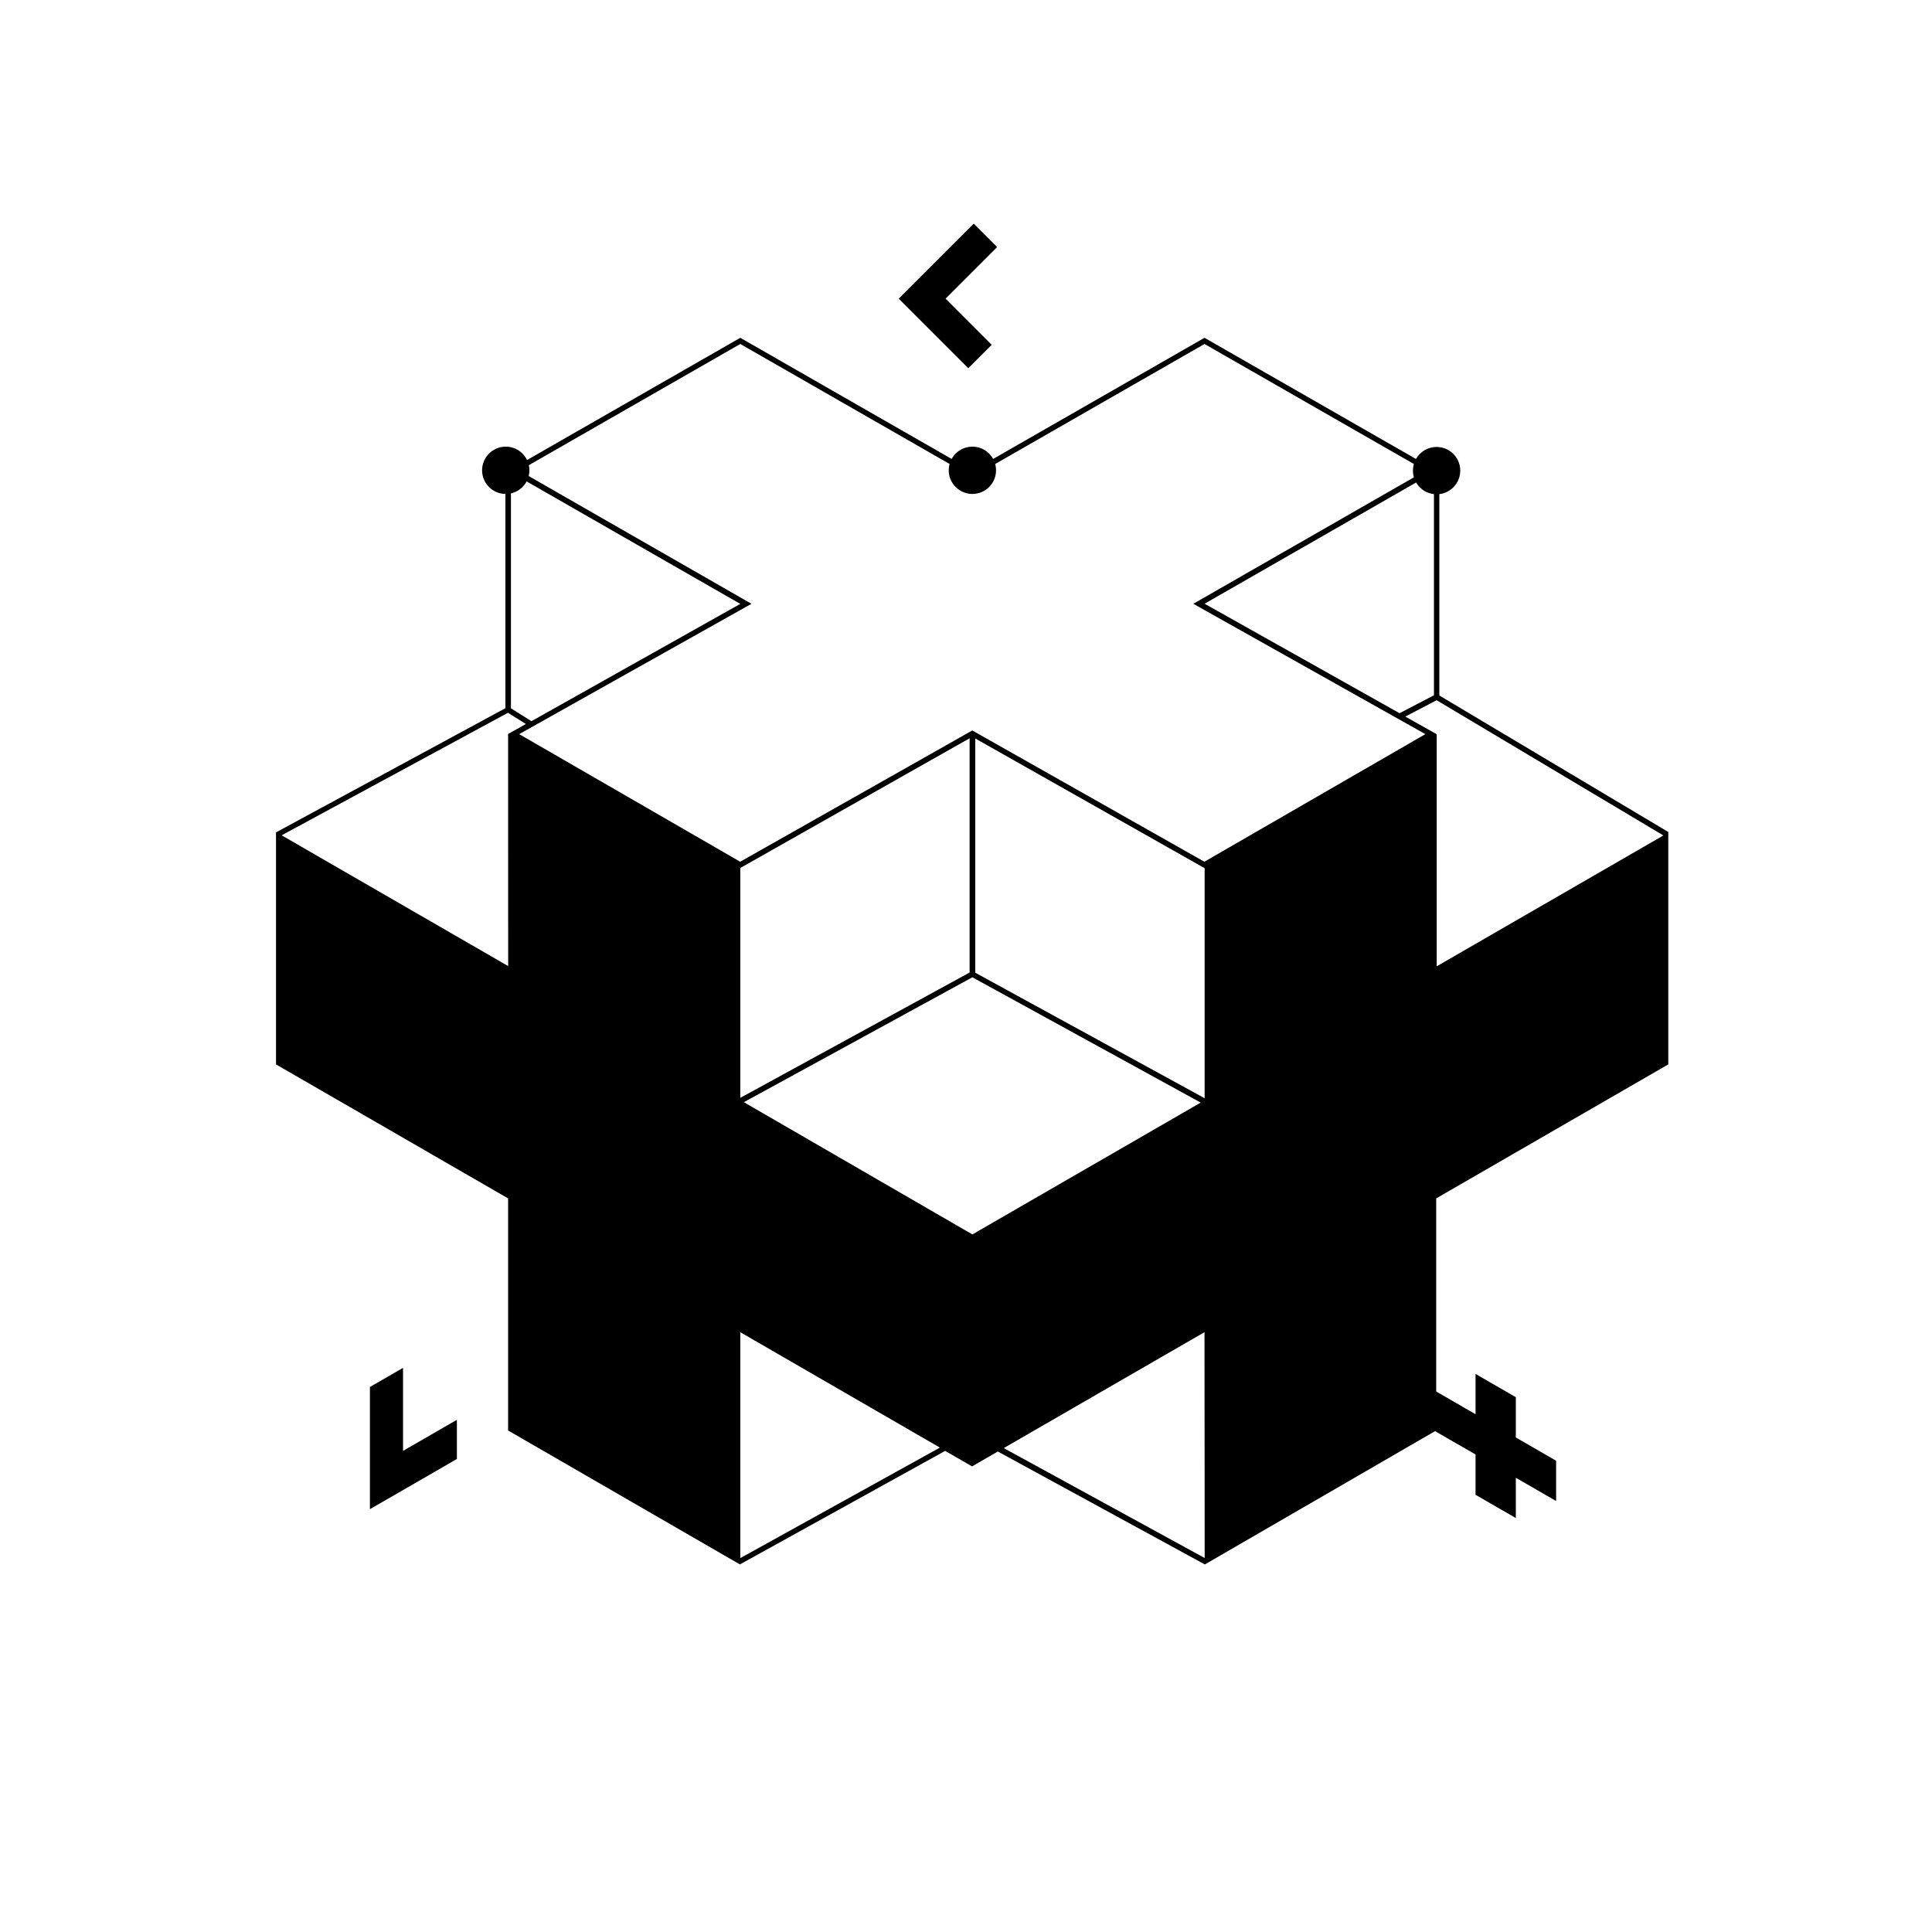
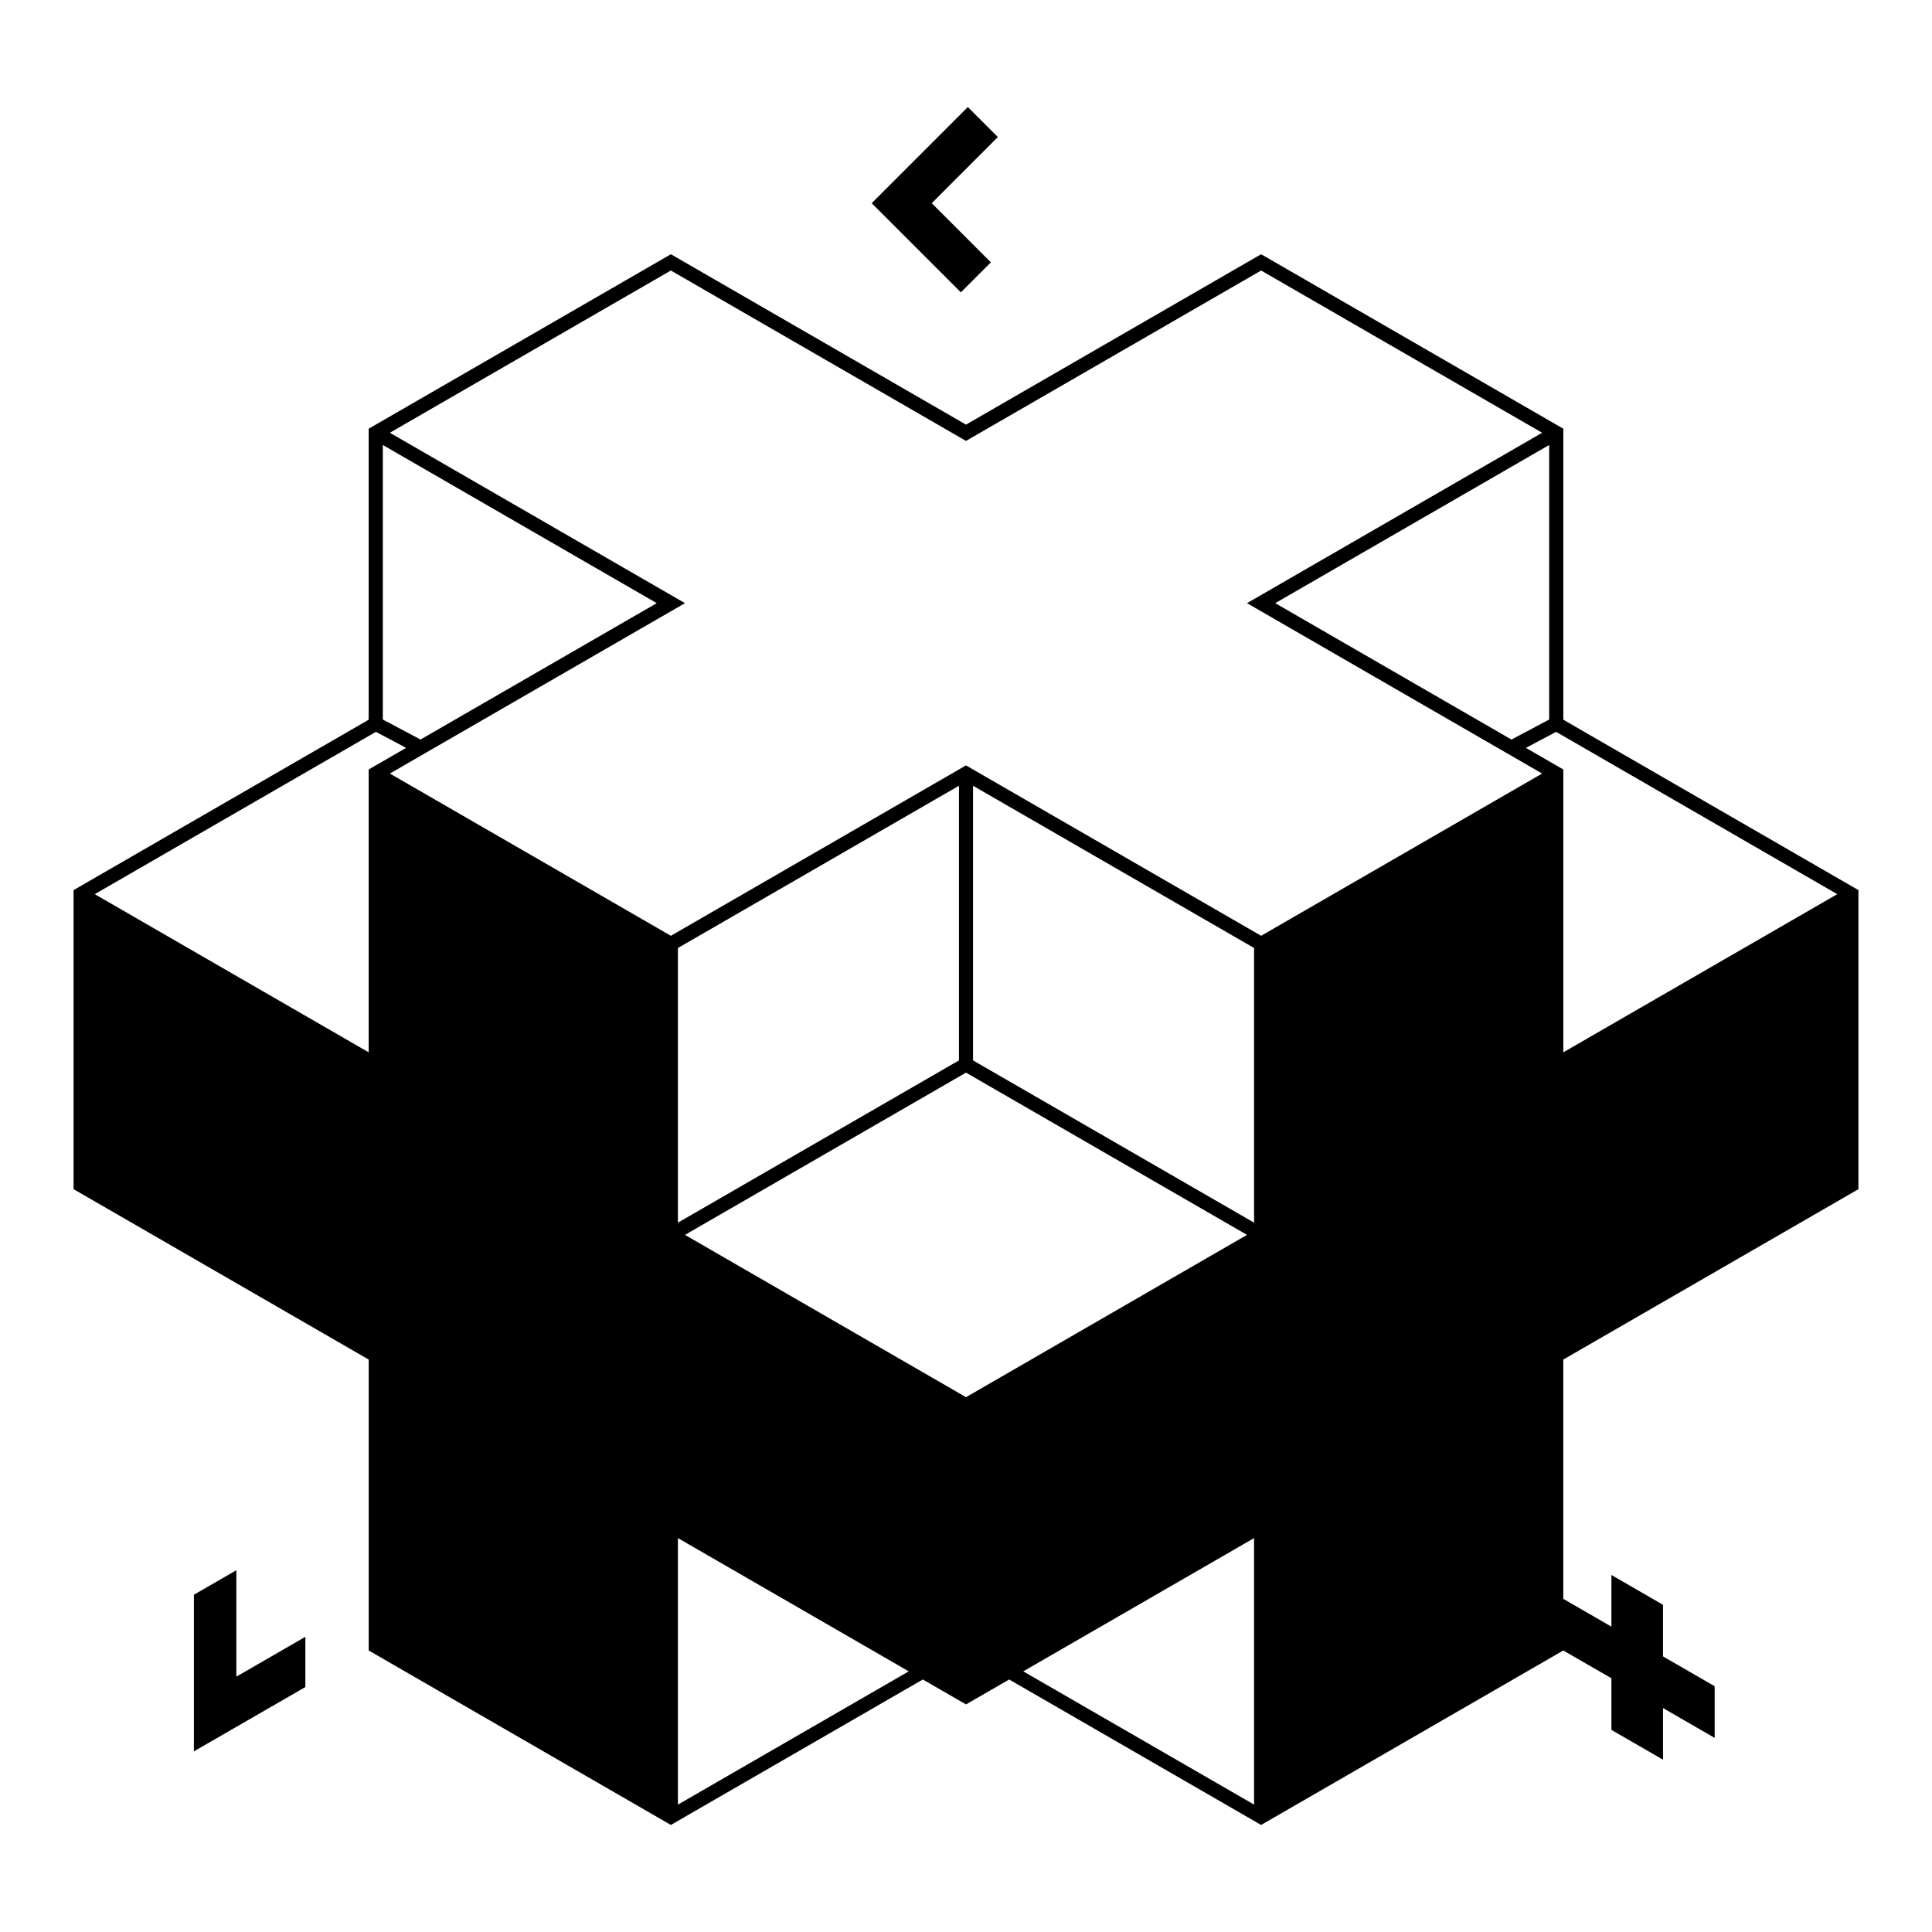
- <svg xmlns="http://www.w3.org/2000/svg" viewBox="-100 -100 700 700">
-   <circle cx="516.36" cy="2568.904" r="8.57" transform="matrix(0.707107, -0.707107, 0.707107, 0.707107, -2098.37, -1380.968)" />
-   <circle cx="685.43" cy="2568.904" r="8.57" transform="matrix(0.707107, -0.707107, 0.707107, 0.707107, -2048.85, -1261.419)" />
-   <circle cx="853.62" cy="2568.896" r="8.57" transform="matrix(0.160226, -0.98708, 0.98708, 0.160226, -2251.97, 501.5014)" />
-   <polygon points="463.81 429.251 449.21 420.821 449.21 406.231 434.62 397.801 434.62 412.401 420.02 403.971 420.02 418.571 434.62 426.991 434.62 441.591 449.21 450.011 449.21 435.421 463.81 443.851 463.81 429.251" />
-   <path d="M 504.52 201.601 L 504.57 201.511 L 421.5 151.991 L 421.5 70.391 L 420.18 70.391 L 336.41 22.391 L 252.31 70.591 L 168.22 22.391 L 84.12 70.591 L 168.22 118.801 L 92.55 161.301 L 85.12 156.631 L 85.12 72.081 L 83.12 72.081 L 83.12 156.591 L 0 201.591 L 0 201.651 L 0 285.651 L 84.09 334.201 L 84.09 418.291 L 168.09 466.821 L 168.085 466.817 L 242.45 425.681 L 252.19 431.301 L 261.53 425.911 L 336.545 466.831 L 336.538 466.825 L 420.36 418.291 L 420.36 334.201 L 504.45 285.651 L 504.45 201.551 L 504.52 201.601 Z M 420.52 153.701 L 502.68 202.701 L 420.55 250.111 L 420.55 166.021 L 409.17 159.631 L 420.52 153.701 Z M 336.46 297.911 L 253.36 252.431 L 253.36 167.561 L 336.46 214.561 L 336.46 297.911 Z M 419.55 151.911 L 407.09 158.411 L 336.45 118.741 L 419.55 71.111 L 419.55 151.911 Z M 169.2 120.491 L 172.27 118.761 L 169.21 117.011 L 88.14 70.531 L 168.22 24.631 L 251.32 72.271 L 252.32 72.841 L 253.32 72.271 L 336.42 24.631 L 416.49 70.531 L 335.42 117.011 L 332.36 118.761 L 335.44 120.491 L 416.44 165.991 L 336.37 212.221 L 253.28 165.221 L 252.28 164.661 L 251.28 165.221 L 168.18 212.221 L 88.11 165.991 L 169.2 120.491 Z M 251.31 167.491 L 251.31 252.361 L 168.22 297.771 L 168.22 214.491 L 251.31 167.491 Z M 84.12 250.031 L 2.05 202.651 L 84.05 158.251 L 90.53 162.321 L 84.09 165.941 L 84.12 250.031 Z M 168.22 464.531 L 168.22 382.681 L 240.54 424.491 L 168.22 464.531 Z M 169.52 299.341 L 252.31 254.091 L 335.04 299.491 L 252.31 347.251 L 169.52 299.341 Z M 263.68 424.671 L 336.41 382.671 L 336.48 464.501 L 263.68 424.671 Z" style="stroke-linejoin: round; paint-order: stroke;" />
-   <polygon points="65.54 428.621 34.03 446.801 34.03 402.531 46.03 395.601 46.03 425.681 65.54 414.421 65.54 428.621" />
-   <polygon points="250.83 33.411 225.631 8.211 252.81 -18.969 261.291 -10.489 242.601 8.211 259.31 24.931 250.83 33.411" />
+ <svg xmlns="http://www.w3.org/2000/svg" viewBox="-5500 -5000 11200 11200">
+   <polygon class="fil0" points="4440.111 4775.314 4140.701 4602.423 4140.701 4303.221 3841.49 4130.329 3841.49 4429.751 3542.08 4256.868 3542.08 4556.282 3841.49 4728.962 3841.49 5028.369 4140.701 5201.048 4140.701 4901.846 4440.111 5074.721" />
+   <polygon class="fil0" points="70.16 -3305.249 -446.619 -3822.038 110.769 -4379.452 284.689 -4205.538 -98.6 -3822.038 244.07 -3479.146" />
+   <polygon class="fil0" points="-3729.731 4779.932 -4375.93 5152.759 -4375.93 4244.885 -4129.84 4102.76 -4129.84 4719.634 -3729.731 4488.712" />
+   <path class="fil2" d="M 1810.85 424.851 L 3439.9 -515.689 L 1729.06 -1503.449 L 3439.91 -2491.219 L 1810.86 -3431.749 L 100.01 -2443.999 L -1610.92 -3431.799 L -3239.99 -2491.269 L -1529.07 -1503.449 L -3239.9 -515.699 L -1610.86 424.851 L 99.91 -562.869 L 1810.85 424.851 Z M 3562.71 -2514.779 L 3562.71 -827.719 L 5273.55 160.041 L 5273.55 1893.701 L 3562.53 2881.571 L 3562.5 4568.091 L 1810.76 5579.451 L 350.21 4736.191 L 100 4880.651 L -150.28 4736.161 L -1610.84 5579.411 L -3362.51 4568.091 L -3362.53 2881.571 L -5073.55 1893.701 L -5073.55 160.081 L -3362.71 -827.709 L -3362.71 -2514.689 L -1610.76 -3526.159 L 100.01 -2538.449 L 1810.86 -3526.209 L 3562.71 -2514.779 Z M 3480.71 -828.729 L 3480.71 -2420.339 L 1892.66 -1503.449 L 3262.15 -712.769 L 3480.71 -828.729 Z M -3280.71 -2420.329 L -3280.71 -828.729 L -3062.16 -712.779 L -1692.66 -1503.449 L -3280.71 -2420.329 Z M 5150.75 183.591 L 3520.87 -757.429 L 3345.74 -664.509 L 3562.7 -539.249 L 3562.7 1100.451 L 5150.75 183.591 Z M -3145.75 -664.519 L -3320.87 -757.429 L -4950.74 183.591 L -3362.7 1100.451 L -3362.7 -539.259 L -3145.75 -664.519 Z M 1770 5461.461 L 1770.02 3916.471 L 432.01 4688.971 L 1770 5461.461 Z M 100 3099.611 L 1729.06 2158.681 L 100.01 1218.151 L -1529.05 2158.691 L 100 3099.611 Z M 1770.01 2087.871 L 1770.02 495.641 L 140.83 -444.889 L 140.84 1147.271 L 1770.01 2087.871 Z M -1570.01 5461.571 L -231.91 4689.031 L -1570.02 3916.471 L -1570.01 5461.571 Z M -1570.03 495.721 L -1570.01 2087.881 L 59.18 1147.271 L 59.17 -444.889 L -1570.03 495.721 Z" />
</svg>
